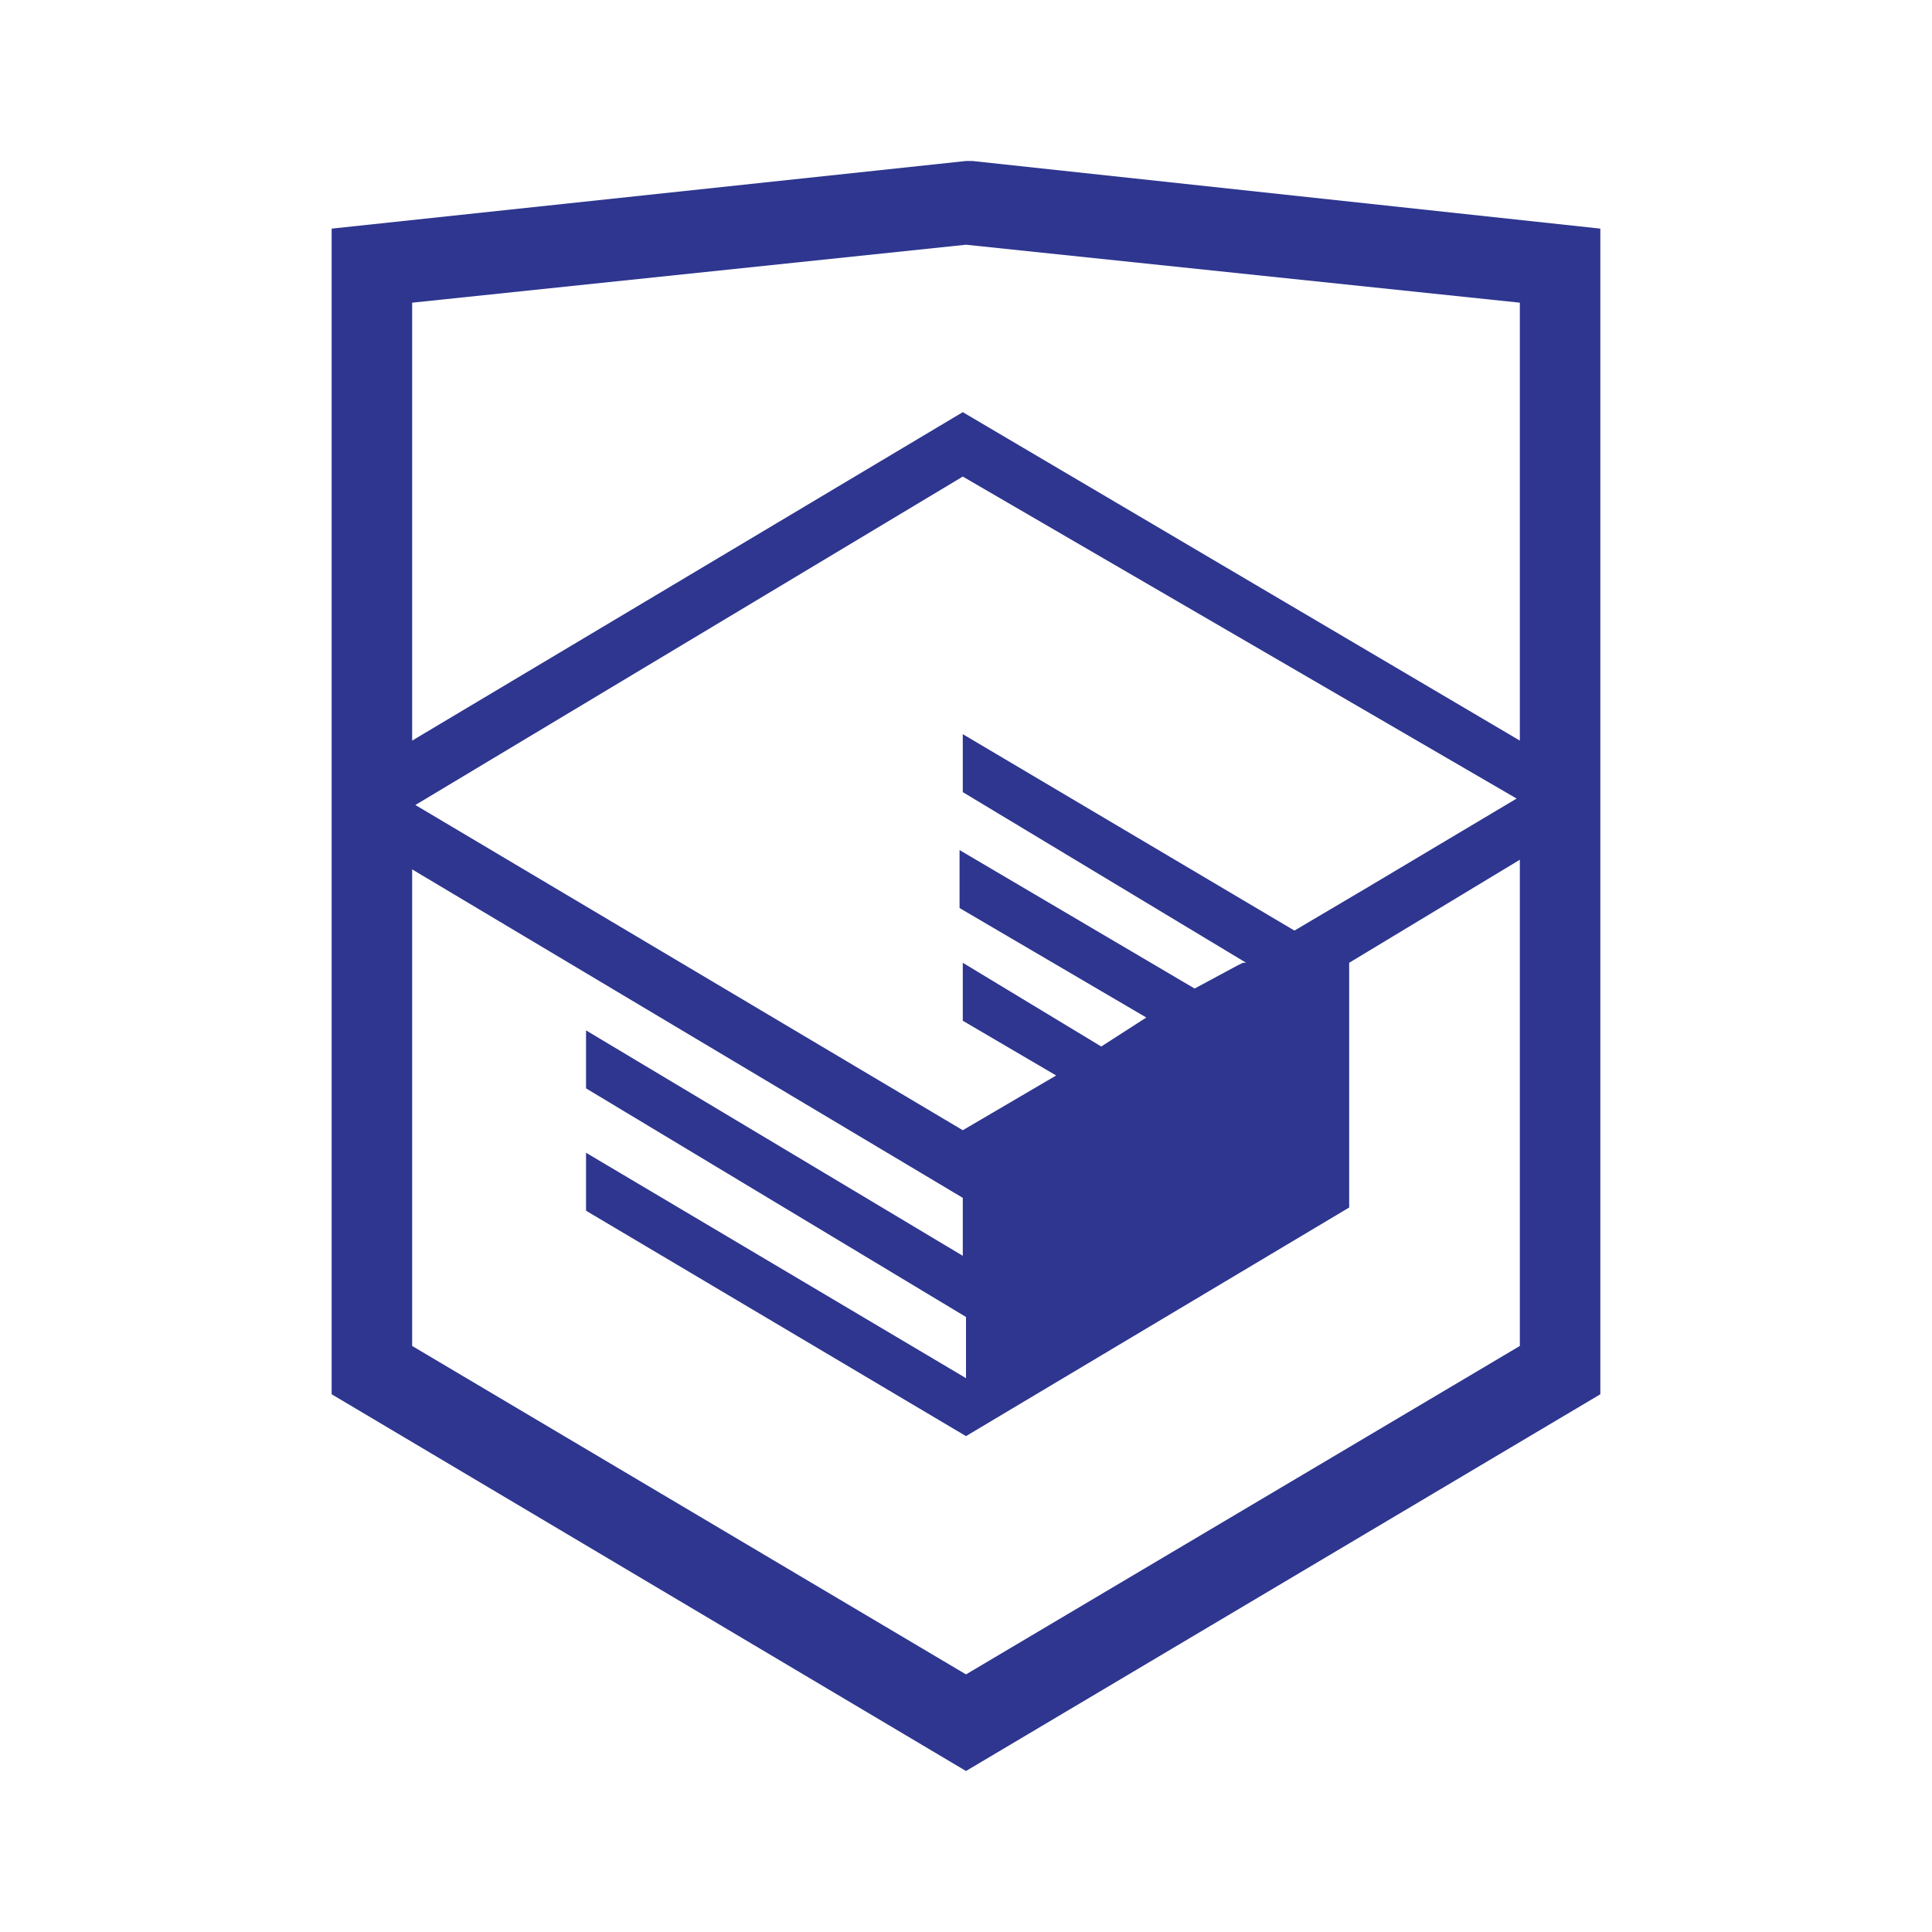
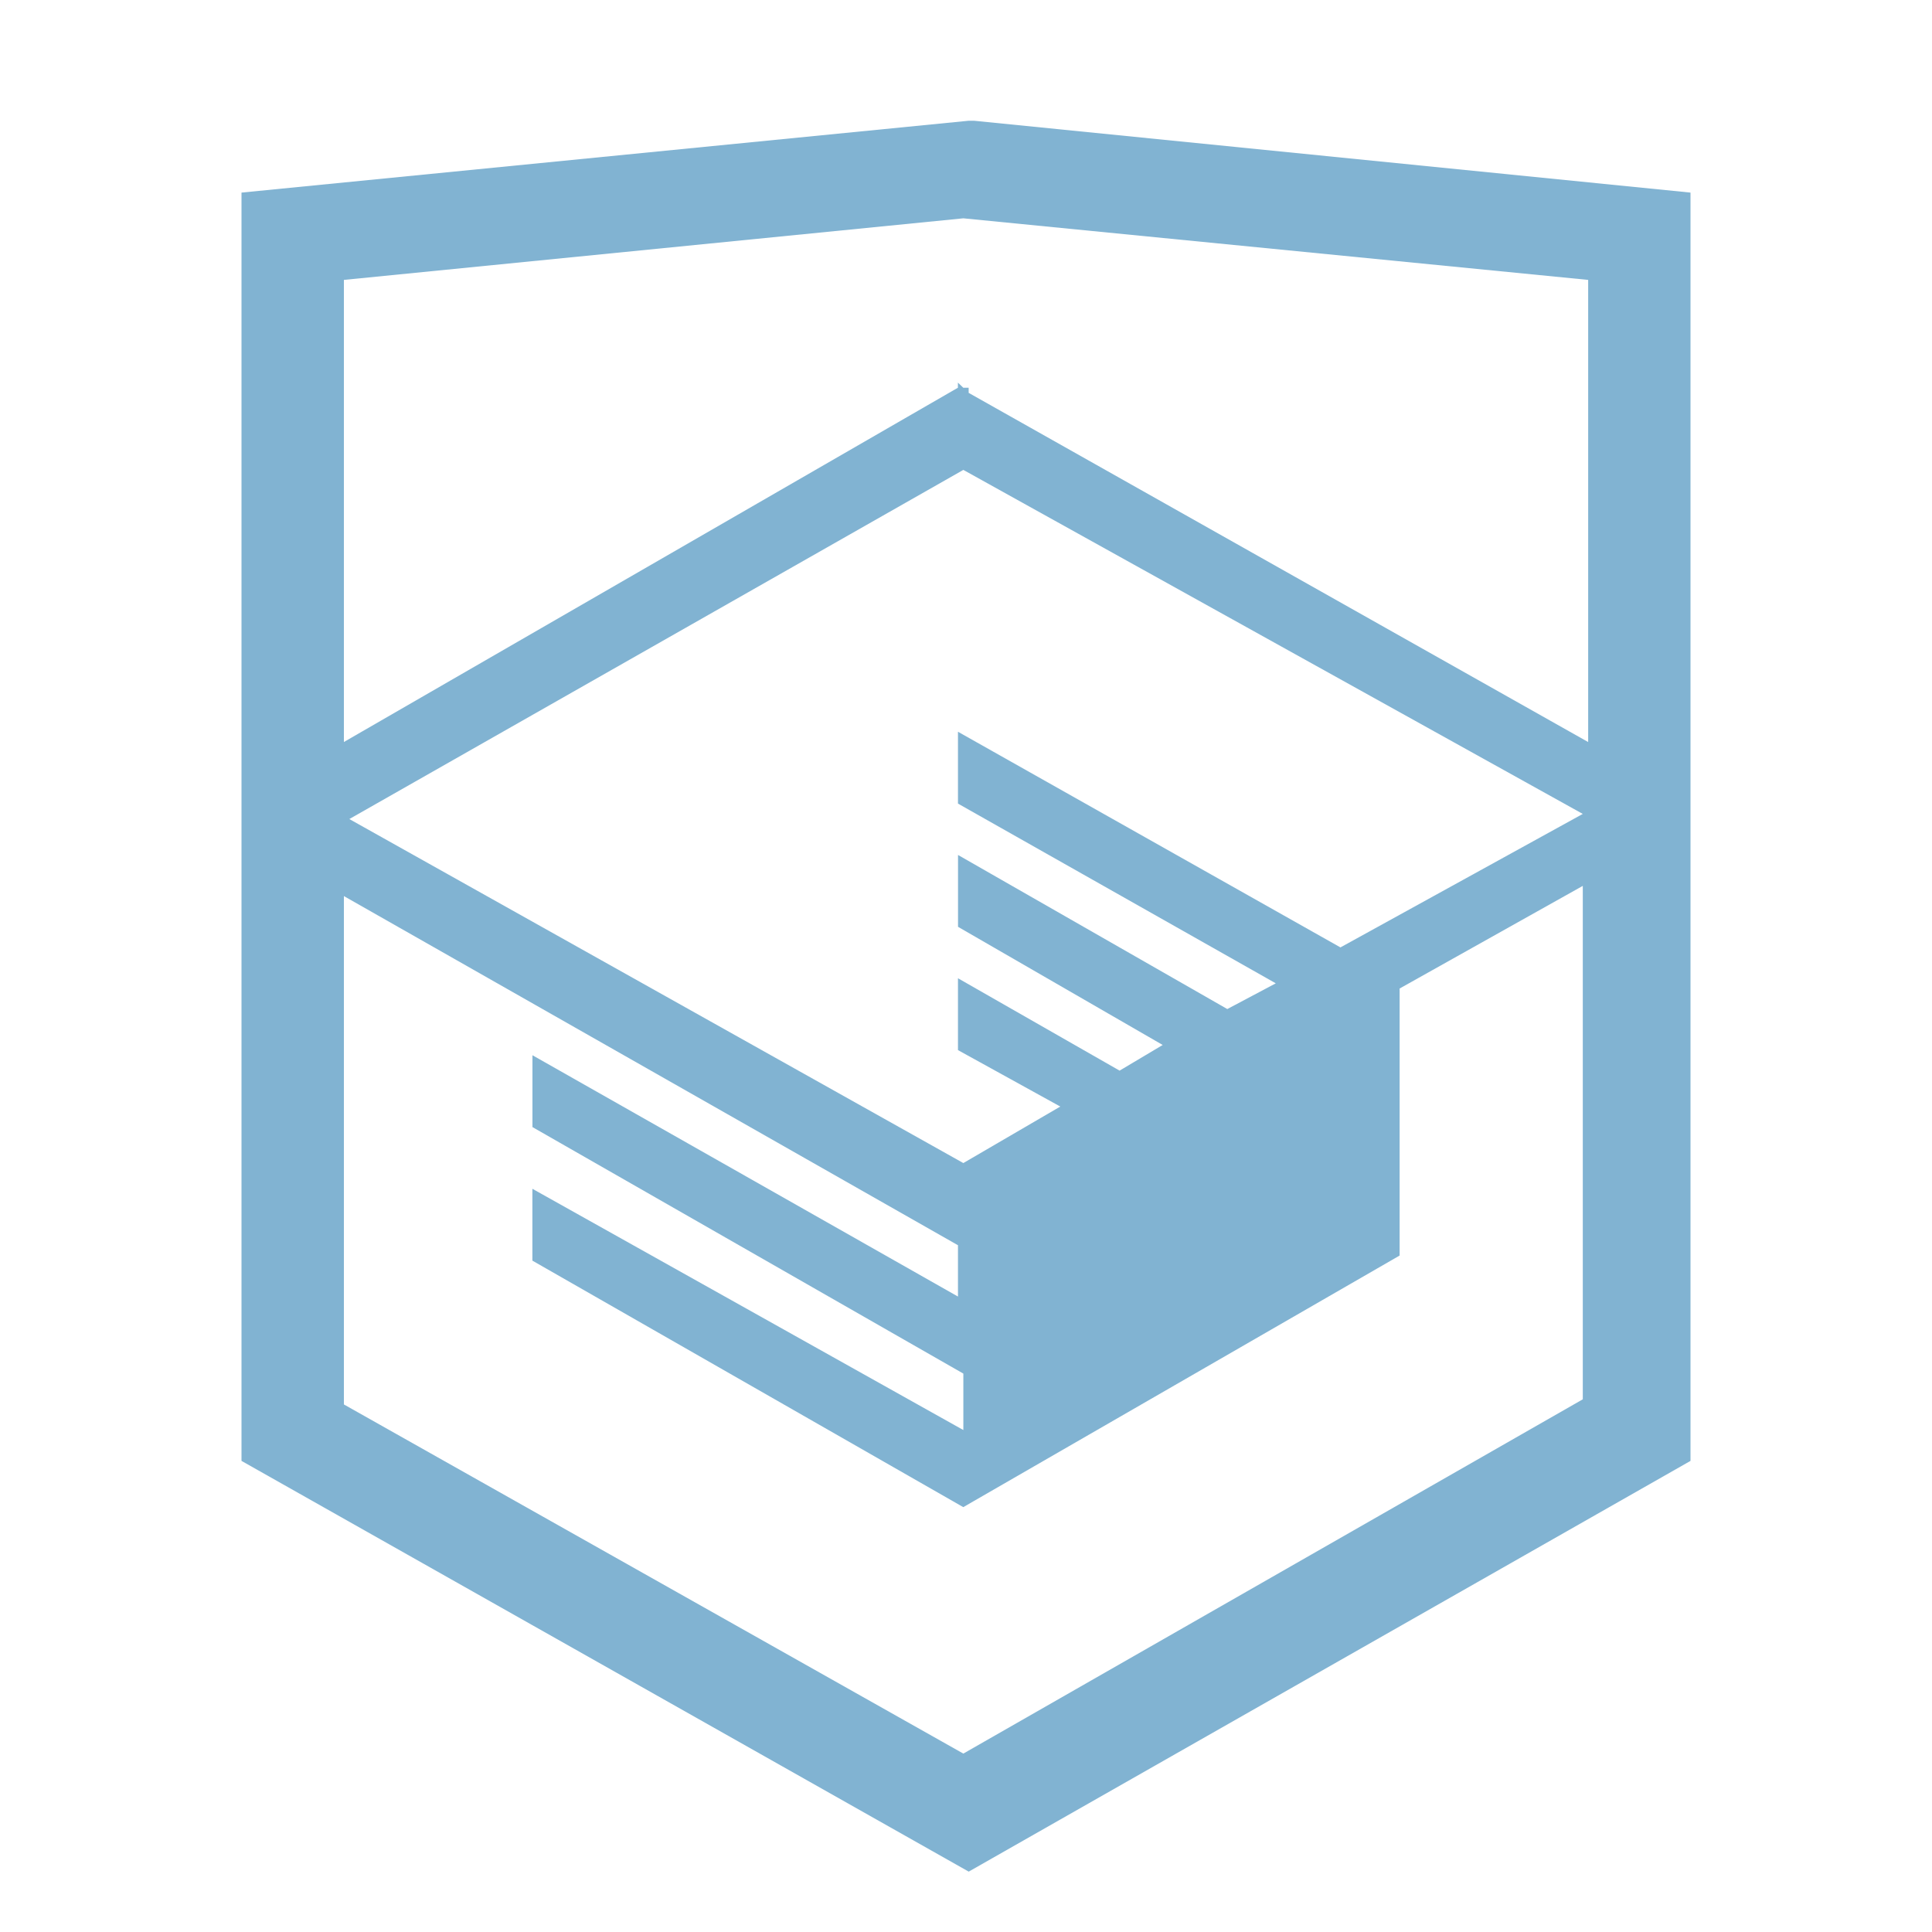
- <svg xmlns="http://www.w3.org/2000/svg" viewBox="0 0 60 60">
-   <path fill="#2E368F" d="M30.2 5h-.2l-19.7 2.1v36.2l19.7 11.7 19.7-11.7v-36.2l-19.5-2.1zm17 36.8l-17.2 10.2-17.2-10.2v-14.8l17.1 10.2v1.8l-11.7-7v1.8l11.8 7.1v1.9l-11.8-7v1.8l11.8 7 11.9-7.1v-7.6l5.3-3.2v15.1zm-.1-17l-4.7 2.8-2.2 1.3-10.3-6.1v1.8l8.8 5.3h-.1l-.2.1-1.3.7-7.3-4.3v1.8l5.8 3.4-1.4.9-4.3-2.6v1.8l2.9 1.7-2.9 1.7-17-10.1 17-10.2 17.2 10zm.1-1.8l-17.3-10.2-17.1 10.2v-13.6l17.2-1.8 17.2 1.8v13.6z" />
+ <svg xmlns="http://www.w3.org/2000/svg" width="32" height="32" viewBox="0 0 32 32" fill="none">
+   <path d="M16.134 2h-.09L4 3.19v21.007L16.045 31 28 24.197V3.19L16.134 2Zm10.17 10.29-10.26-5.783v-.085h-.089l-.089-.085v.085L5.696 12.29V4.636l10.26-1.02 10.349 1.02v7.654ZM15.956 7.783l10.26 5.698-4.014 2.211-6.335-3.572v1.19l5.264 2.977-.803.426-4.46-2.552v1.19l3.39 1.957-.714.425-2.677-1.53v1.19l1.695.935-1.606.936-10.17-5.698 10.17-5.783Zm-10.26 7.059 10.171 5.783v.85l-7.048-3.997v1.19l7.137 4.083v.935L8.818 19.69v1.19l7.137 4.083 7.227-4.167v-4.423l3.034-1.7v8.504l-10.26 5.868-10.26-5.783v-8.42Z" fill="#81B3D2" />
</svg>
